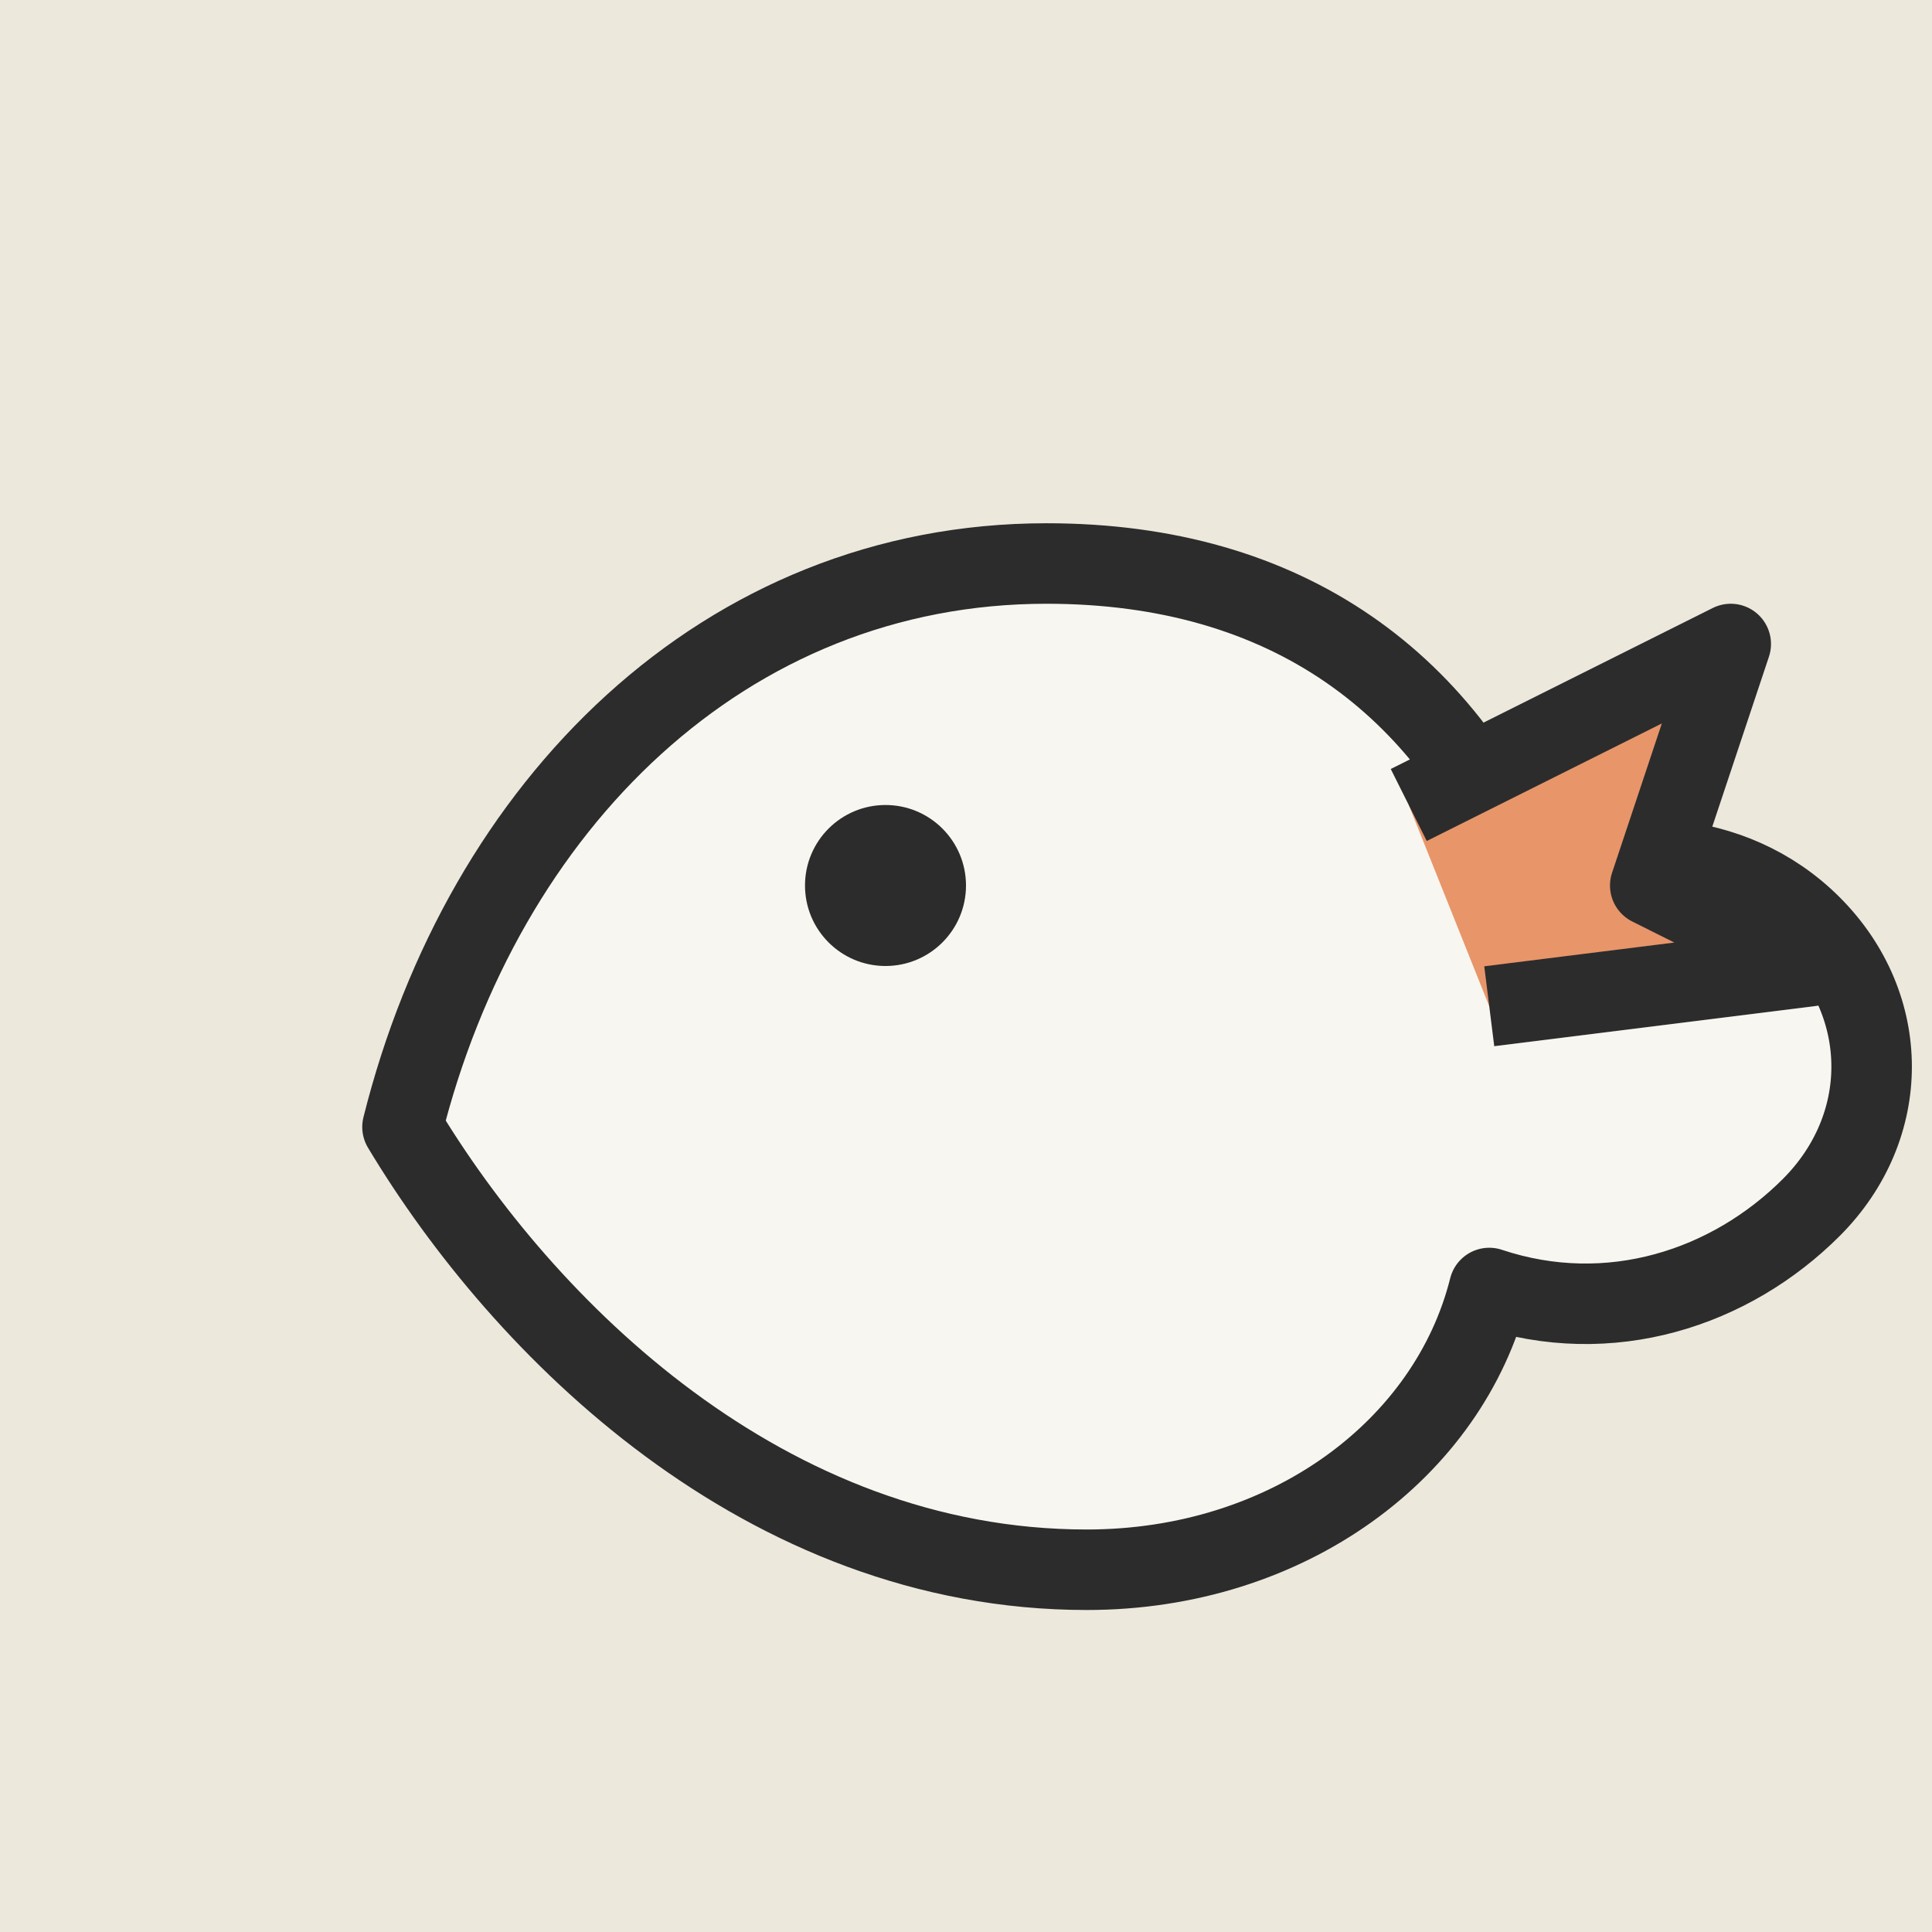
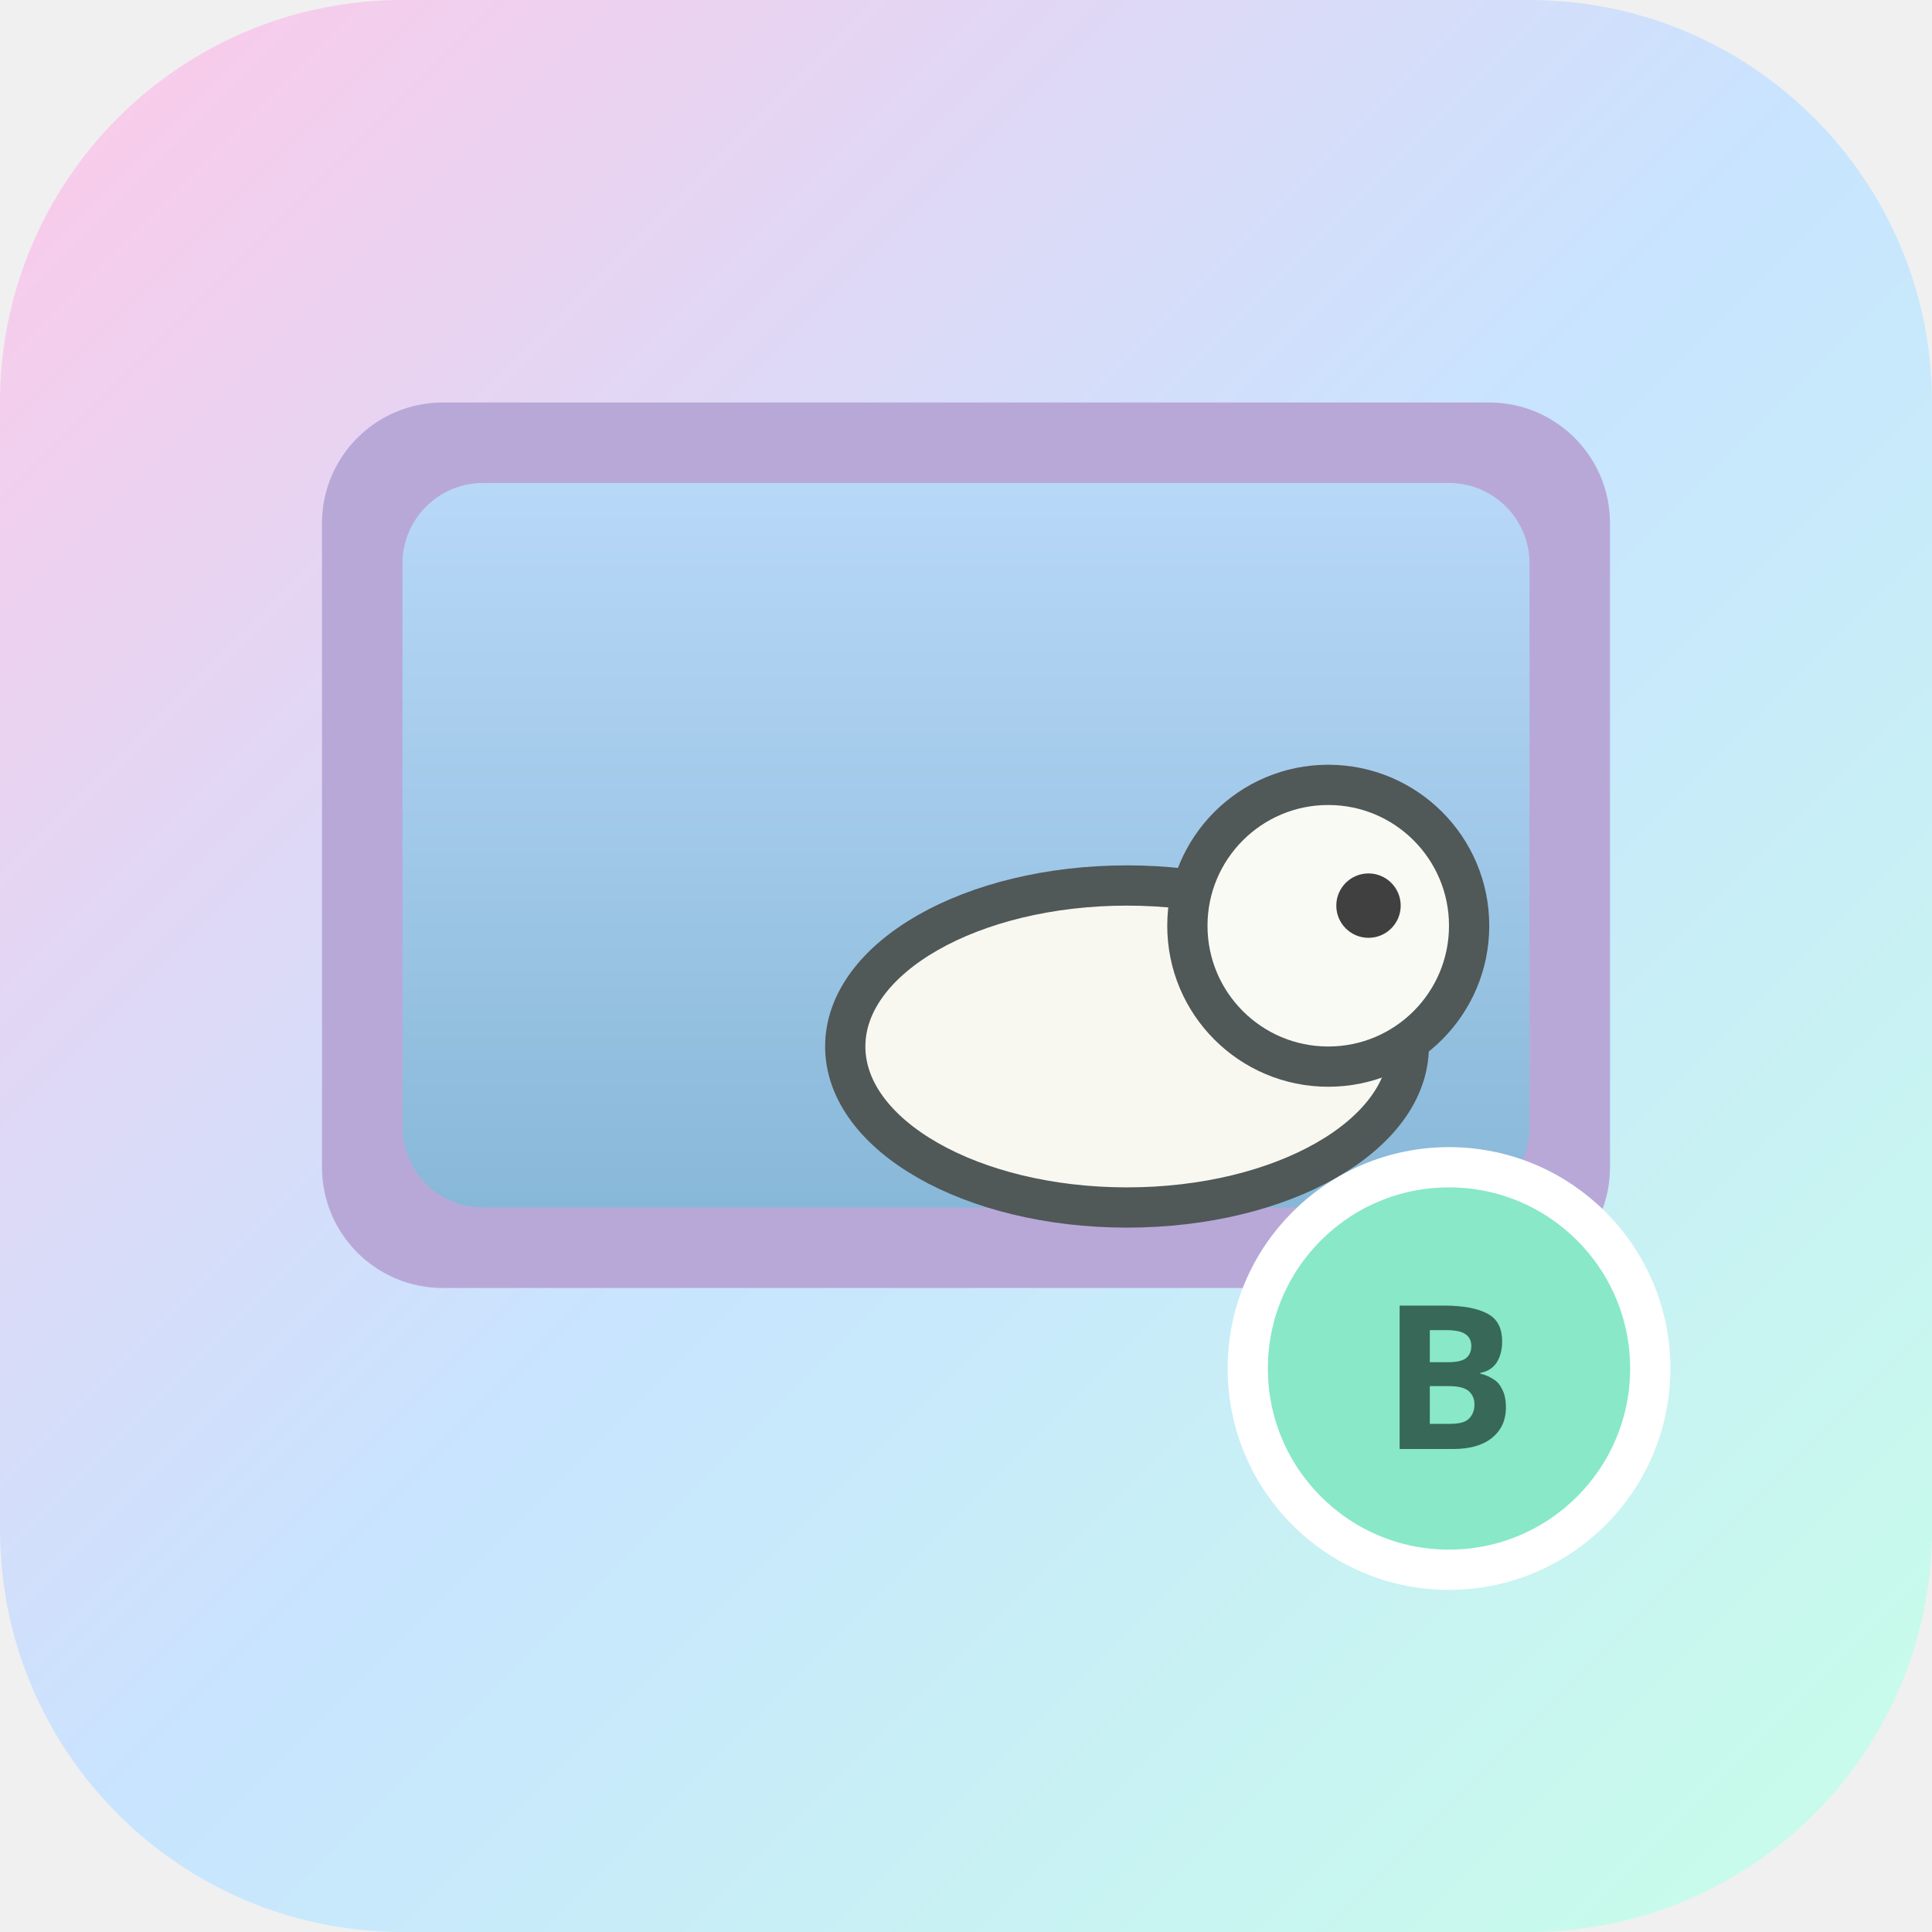
<svg xmlns="http://www.w3.org/2000/svg" viewBox="0 0 48 48" fill="none">
-   <rect width="48" height="48" fill="#EDE8DC" />
-   <path d="M10 28c2-8 8-14 16-14 6 0 10 3 12 8 2-1 5-1 7 1 2 2 2 5 0 7-2 2-5 3-8 2-1 4-5 7-10 7-8 0-14-6-17-11z" fill="#F8F6F0" stroke="#2C2C2C" stroke-width="2" stroke-linejoin="round" />
-   <path d="M35 20l8-4-2 6 4 2-8 1" fill="#E8956A" stroke="#2C2C2C" stroke-width="2" stroke-linejoin="round" />
-   <circle cx="22" cy="22" r="2" fill="#2C2C2C" />
+   <defs>
+     <linearGradient id="holo" x1="0" y1="0" x2="1" y2="1">
+       <stop offset="0%" stop-color="#FFC8E8" />
+       <stop offset="50%" stop-color="#C8E4FF" />
+       <stop offset="100%" stop-color="#C8FFE8" />
+     </linearGradient>
+     <linearGradient id="screen" x1="0" y1="0" x2="0" y2="1">
+       <stop offset="0%" stop-color="#B8D8F8" />
+       <stop offset="100%" stop-color="#88B8D8" />
+     </linearGradient>
+   </defs>
+   <rect width="48" height="48" rx="10" fill="url(#holo)" />
+   <rect x="8" y="10" width="32" height="22" rx="3" fill="#B8A8D8" />
+   <rect x="10" y="12" width="28" height="18" rx="2" fill="url(#screen)" />
+   <ellipse cx="28" cy="26" rx="7" ry="4" fill="#F8F8F0" stroke="#505858" stroke-width="1" />
+   <circle cx="33" cy="23" r="3.5" fill="#FAFAF4" stroke="#505858" stroke-width="1" />
+   <circle cx="34" cy="22.5" r="0.8" fill="#404040" />
+   <circle cx="36" cy="34" r="5" fill="#88E8C8" stroke="white" stroke-width="1" />
+   <text x="36" y="36" text-anchor="middle" fill="#386858" font-family="sans-serif" font-size="5" font-weight="bold">B</text>
</svg>
